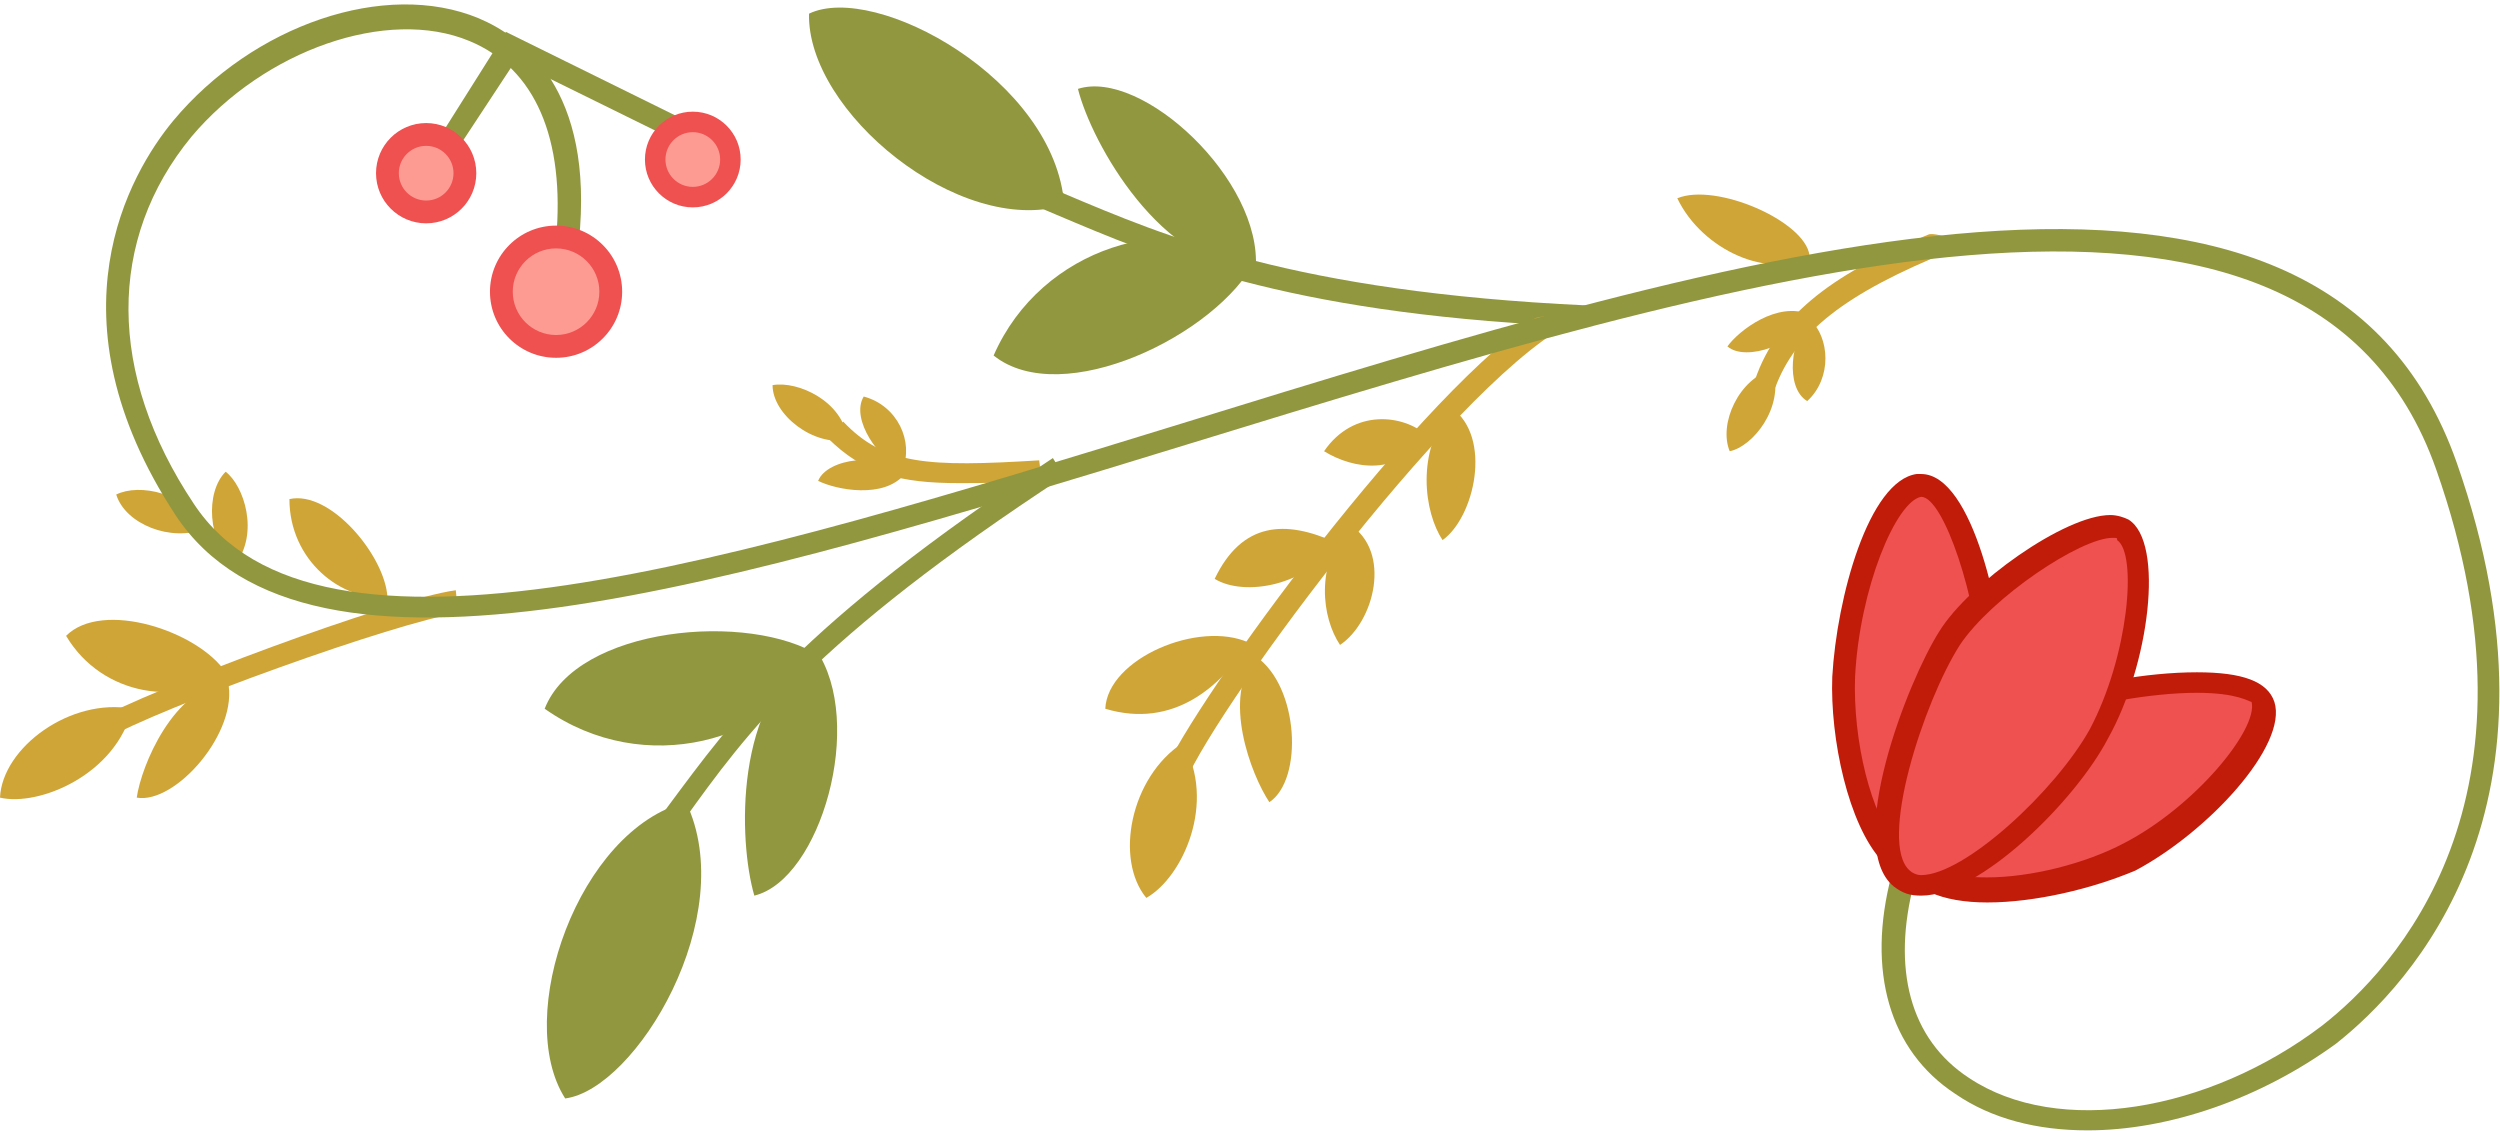
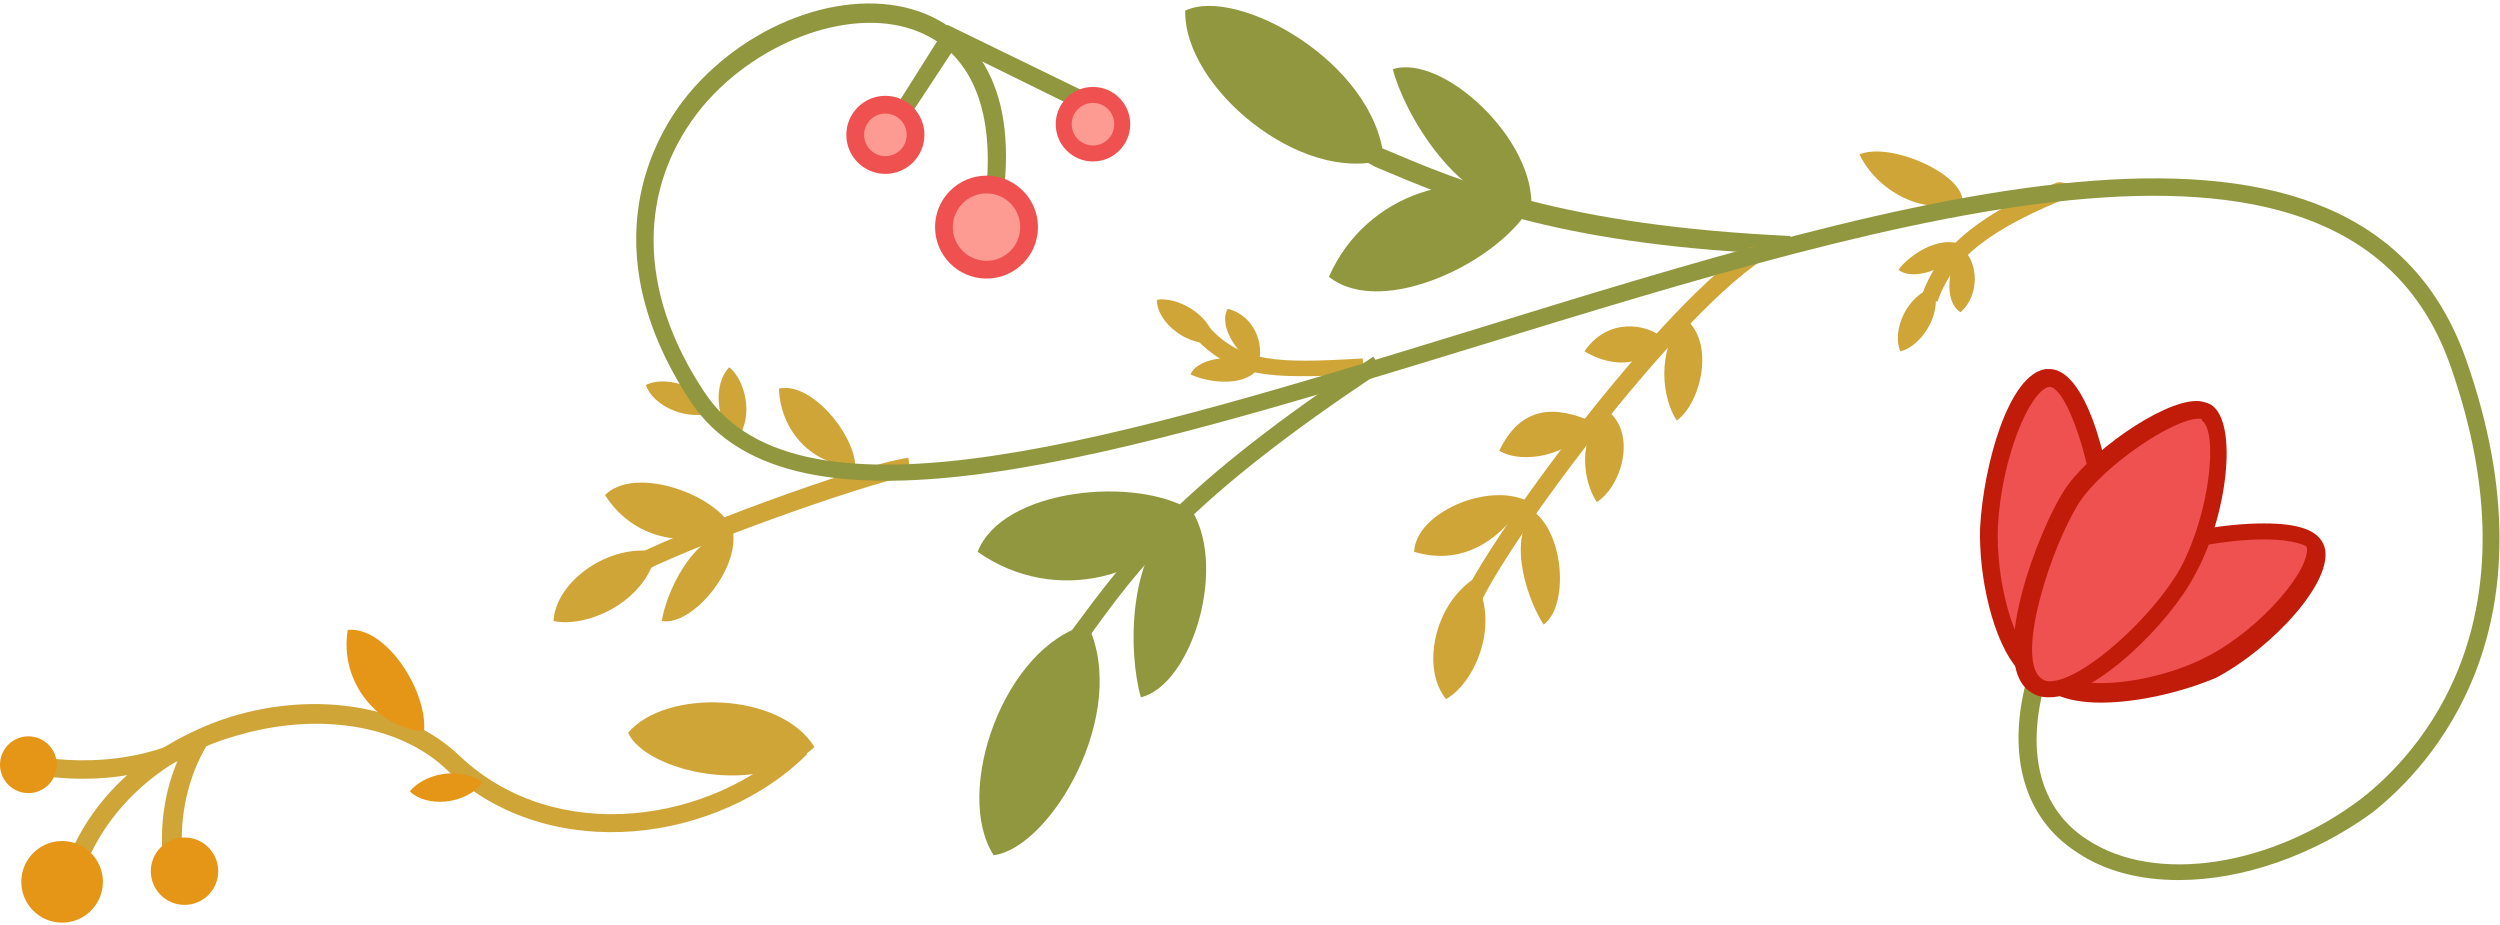
- <svg xmlns="http://www.w3.org/2000/svg" version="1.1" id="Layer_1" x="0px" y="0px" viewBox="0 0 109.7 49.6" enable-background="new 0 0 109.7 49.6" xml:space="preserve">
+ <svg xmlns="http://www.w3.org/2000/svg" version="1.1" id="Layer_1" x="0px" y="0px" viewBox="0 0 140.9 52.1" enable-background="new 0 0 140.9 52.1" xml:space="preserve">
  <g>
    <g>
-       <path fill="#91973F" d="M35.5,0.6c-0.1,4.3,6.6,9.8,11.2,8.4C46.3,3.5,38.4-0.8,35.5,0.6z" />
-       <path fill="#91973F" d="M55.1,11.4c-1.7,3.3-8.5,6.6-11.5,4.2C45.7,10.8,51.5,9.2,55.1,11.4z" />
-       <path fill="#91973F" d="M47.3,3.9c0.6,2.4,3.7,7.9,7.8,7.9C55.4,7.9,50.1,3,47.3,3.9z" />
-       <path fill="#91973F" d="M68.6,14.3c-12.3-0.6-17.8-3-22.3-4.9c-0.5-0.2-1.1-0.5-1.6-0.7l0.4-0.9c0.5,0.2,1.1,0.4,1.6,0.7    c4.5,1.9,10.1,4.3,22.9,4.9l0,0.6C69.6,13.9,68.9,14.3,68.6,14.3z" />
+       <path fill="#91973F" d="M66.8,0.6C66.7,4.9,73.3,10.4,78,9C77.5,3.5,69.7-0.8,66.8,0.6z" />
+       <path fill="#91973F" d="M86.4,11.4c-1.7,3.3-8.5,6.6-11.5,4.2C77,10.8,82.7,9.2,86.4,11.4z" />
+       <path fill="#91973F" d="M78.5,3.9c0.6,2.4,3.7,7.9,7.8,7.9C86.6,7.9,81.3,3,78.5,3.9z" />
+       <path fill="#91973F" d="M99.8,14.3c-12.3-0.6-17.8-3-22.3-4.9C77,9.1,76.5,8.9,76,8.7l0.4-0.9C76.9,8,77.4,8.2,78,8.4    c4.5,1.9,10.1,4.3,22.9,4.9l0,0.6C100.8,13.9,100.1,14.3,99.8,14.3z" />
    </g>
    <g>
      <g>
        <g>
-           <path fill="#91973F" d="M24.8,48.2c-2.3-3.6,0.6-11.8,5.3-13C32.5,40.2,27.9,47.8,24.8,48.2z" />
+           <path fill="#91973F" d="M56,48.2c-2.3-3.6,0.6-11.8,5.3-13C63.7,40.2,59.2,47.8,56,48.2z" />
        </g>
        <g>
-           <path fill="#91973F" d="M36,28.8c-3.1-2-10.7-1.3-12.1,2.3C28.3,34.2,34,32.5,36,28.8z" />
+           <path fill="#91973F" d="M67.2,28.8c-3.1-2-10.7-1.3-12.1,2.3C59.5,34.2,65.2,32.5,67.2,28.8z" />
        </g>
        <g>
-           <path fill="#91973F" d="M33.1,39.3c-0.7-2.4-0.9-8.6,2.7-10.8C38,31.7,36,38.6,33.1,39.3z" />
+           <path fill="#91973F" d="M64.3,39.3c-0.7-2.4-0.9-8.6,2.7-10.8C69.3,31.7,67.2,38.6,64.3,39.3z" />
        </g>
-         <path fill="#91973F" d="M29.3,37.1l-0.8-0.6c0.3-0.4,0.5-0.7,0.8-1.1c2.9-3.9,5.8-8,16.9-15.3l0.5,0.8     c-11,7.2-13.9,11.2-16.7,15.1C29.8,36.3,29.5,36.7,29.3,37.1z" />
+         <path fill="#91973F" d="M60.5,37.1l-0.8-0.6c0.3-0.4,0.5-0.7,0.8-1.1c2.9-3.9,5.8-8,16.9-15.3l0.5,0.8C67,28.1,64.1,32.1,61.3,36     C61,36.3,60.8,36.7,60.5,37.1z" />
      </g>
    </g>
-     <path fill="#CFA537" d="M0,35c0.1-2.2,3.1-4.4,5.8-3.9C5.1,34,1.7,35.4,0,35z" />
-     <path fill="#CFA537" d="M9.9,29.5c-1.2-1.8-5.4-3.2-7-1.6C4.5,30.6,8,31,9.9,29.5z" />
-     <path fill="#CFA537" d="M17,26.2c-0.1-1.8-2.5-4.7-4.3-4.3C12.7,24.6,15,26.4,17,26.2z" />
-     <path fill="#CFA537" d="M79.4,11.2c-0.2-1.5-4.1-3.2-5.8-2.5C74.7,11,77.7,12.3,79.4,11.2z" />
-     <path fill="#CFA537" d="M6,35c0.2-1.4,1.6-4.8,4-5.1C10.5,32.1,7.7,35.3,6,35z" />
-     <path fill="#CFA537" d="M4.5,32.5L4,31.7c2.7-1.5,13.1-5.4,16-5.8l0.1,1C17.4,27.3,7.1,31,4.5,32.5z" />
+     <path fill="#CFA537" d="M31.2,35c0.1-2.2,3.1-4.4,5.8-3.9C36.4,34,33,35.4,31.2,35z" />
+     <path fill="#CFA537" d="M41.1,29.5c-1.2-1.8-5.4-3.2-7-1.6C35.8,30.6,39.2,31,41.1,29.5z" />
+     <path fill="#CFA537" d="M48.2,26.2c-0.1-1.8-2.5-4.7-4.3-4.3C44,24.6,46.2,26.4,48.2,26.2z" />
+     <path fill="#CFA537" d="M110.6,11.2c-0.2-1.5-4.1-3.2-5.8-2.5C105.9,11,108.9,12.3,110.6,11.2z" />
+     <path fill="#CFA537" d="M37.3,35c0.2-1.4,1.6-4.8,4-5.1C41.7,32.1,39,35.3,37.3,35z" />
+     <path fill="#CFA537" d="M35.7,32.5l-0.5-0.9c2.7-1.5,13.1-5.4,16-5.8l0.1,1C48.6,27.3,38.3,31,35.7,32.5z" />
    <g>
      <g>
        <g>
-           <path fill="#CFA537" d="M50.3,39.4c-1.4-1.7-0.7-5.3,1.6-6.8C53.4,35.2,51.9,38.5,50.3,39.4z" />
+           <path fill="#CFA537" d="M81.5,39.4c-1.4-1.7-0.7-5.3,1.6-6.8C84.6,35.2,83.1,38.5,81.5,39.4z" />
        </g>
        <g>
-           <path fill="#CFA537" d="M54.8,28.2c-2.2-1-6.2,0.7-6.3,2.9C51.5,32,53.6,30.1,54.8,28.2z" />
+           <path fill="#CFA537" d="M86,28.2c-2.2-1-6.2,0.7-6.3,2.9C82.7,32,84.8,30.1,86,28.2z" />
        </g>
        <g>
-           <path fill="#CFA537" d="M58.6,23.8c-2.2-1-4.1-0.9-5.3,1.6C54.6,26.2,57.4,25.7,58.6,23.8z" />
+           <path fill="#CFA537" d="M89.8,23.8c-2.2-1-4.1-0.9-5.3,1.6C85.8,26.2,88.6,25.7,89.8,23.8z" />
        </g>
        <g>
-           <path fill="#CFA537" d="M62.6,19.1c-1-0.9-3.2-1.2-4.5,0.7C59.4,20.6,61.4,20.9,62.6,19.1z" />
+           <path fill="#CFA537" d="M93.8,19.1c-1-0.9-3.2-1.2-4.5,0.7C90.6,20.6,92.6,20.9,93.8,19.1z" />
        </g>
        <g>
-           <path fill="#CFA537" d="M55.7,35.2c-0.8-1.2-2.1-4.6-0.6-6.4C57,30.1,57.2,34.2,55.7,35.2z" />
+           <path fill="#CFA537" d="M87,35.2c-0.8-1.2-2.1-4.6-0.6-6.4C88.2,30.1,88.4,34.2,87,35.2z" />
        </g>
        <g>
-           <path fill="#CFA537" d="M58.8,28.3c-0.8-1.2-1.1-3.5,0.4-5.3C61.1,24.2,60.3,27.3,58.8,28.3z" />
+           <path fill="#CFA537" d="M90,28.3c-0.8-1.2-1.1-3.5,0.4-5.3C92.3,24.2,91.5,27.3,90,28.3z" />
        </g>
        <g>
-           <path fill="#CFA537" d="M63.3,23.7c-0.8-1.2-1.2-3.9,0.4-5.8C65.5,19.2,64.7,22.7,63.3,23.7z" />
+           <path fill="#CFA537" d="M94.5,23.7c-0.8-1.2-1.2-3.9,0.4-5.8C96.7,19.2,95.9,22.7,94.5,23.7z" />
        </g>
-         <path fill="#CFA537" d="M51.9,34.6l-1-0.3C51.8,31.6,61.6,18,67.3,14c0.3-0.2,1.2-0.1,1.2-0.1l0.2,0.4     C63.5,17.2,52.8,31.8,51.9,34.6z" />
+         <path fill="#CFA537" d="M83.2,34.6l-1-0.3C83,31.6,92.8,18,98.5,14c0.3-0.2,1.2-0.1,1.2-0.1l0.2,0.4C94.7,17.2,84,31.8,83.2,34.6     z" />
      </g>
    </g>
-     <path fill="#CFA537" d="M33.9,16.9c0,1.3,1.8,2.7,3.3,2.4C37,17.6,35,16.7,33.9,16.9z" />
-     <path fill="#CFA537" d="M9.9,20.7c-0.9,0.9-0.8,3.1,0.4,4.1C11.4,23.4,10.7,21.3,9.9,20.7z" />
-     <path fill="#CFA537" d="M5.1,21.7C5.5,23,7.5,23.8,9,23.2C8.2,21.6,6.1,21.2,5.1,21.7z" />
-     <path fill="#CFA537" d="M39.6,20.6c-1-0.4-2.3-2.2-1.7-3.2C39.4,17.8,40.1,19.4,39.6,20.6z" />
-     <path fill="#CFA537" d="M35.9,21.1c0.8,0.4,2.9,0.8,3.8-0.3C38.7,19.8,36.3,20.1,35.9,21.1z" />
-     <path fill="#CFA537" d="M42.1,21.2c-2.6,0-4.2-0.4-5.8-2l0.7-0.7c1.8,1.9,3.7,2,8.6,1.7l0.1,0.8C44.3,21.2,43.1,21.2,42.1,21.2z" />
+     <path fill="#CFA537" d="M65.2,16.9c0,1.3,1.8,2.7,3.3,2.4C68.2,17.6,66.2,16.7,65.2,16.9z" />
+     <path fill="#CFA537" d="M41.1,20.7c-0.9,0.9-0.8,3.1,0.4,4.1C42.6,23.4,41.9,21.3,41.1,20.7z" />
+     <path fill="#CFA537" d="M36.4,21.7c0.4,1.2,2.4,2.1,3.9,1.5C39.5,21.6,37.3,21.2,36.4,21.7z" />
+     <path fill="#CFA537" d="M70.9,20.6c-1-0.4-2.3-2.2-1.7-3.2C70.7,17.8,71.3,19.4,70.9,20.6z" />
+     <path fill="#CFA537" d="M67.1,21.1c0.8,0.4,2.9,0.8,3.8-0.3C70,19.8,67.5,20.1,67.1,21.1z" />
+     <path fill="#CFA537" d="M73.3,21.2c-2.6,0-4.2-0.4-5.8-2l0.7-0.7c1.8,1.9,3.7,2,8.6,1.7l0.1,0.8C75.5,21.2,74.3,21.2,73.3,21.2z" />
    <g>
-       <path fill="#CFA537" d="M75.9,19.8c-0.5-1.2,0.4-3.2,1.9-3.6C78.3,17.9,76.9,19.6,75.9,19.8z" />
-       <path fill="#CFA537" d="M79.4,14c-0.8,0.8-1.1,3-0.1,3.6C80.4,16.6,80.3,14.8,79.4,14z" />
-       <path fill="#CFA537" d="M75.8,15.2c0.5-0.7,2.2-2,3.6-1.4C78.9,15.1,76.6,15.9,75.8,15.2z" />
-       <path fill="#CFA537" d="M77.9,17L77,16.7c1-3,3.7-4.8,7.6-6.4c0.2-0.1,0.8,0.1,0.8,0.1l0.2,0.6C80.9,12.9,78.8,14.6,77.9,17z" />
+       <path fill="#CFA537" d="M107.1,19.8c-0.5-1.2,0.4-3.2,1.9-3.6C109.5,17.9,108.1,19.6,107.1,19.8z" />
+       <path fill="#CFA537" d="M110.6,14c-0.8,0.8-1.1,3-0.1,3.6C111.6,16.6,111.5,14.8,110.6,14z" />
+       <path fill="#CFA537" d="M107,15.2c0.5-0.7,2.2-2,3.6-1.4C110.1,15.1,107.8,15.9,107,15.2z" />
+       <path fill="#CFA537" d="M109.2,17l-0.9-0.3c1-3,3.7-4.8,7.6-6.4c0.2-0.1,0.8,0.1,0.8,0.1l0.2,0.6C112.1,12.9,110,14.6,109.2,17z" />
    </g>
-     <polygon fill="#91973F" points="20.1,6.5 19.3,6 22.2,1.4 29.7,5.1 29.3,6 22.6,2.7  " />
-     <path fill="#91973F" d="M91.6,49.6c-2.2,0-4.2-0.5-5.8-1.6c-2.9-1.9-3.9-5.4-2.8-9.6l1,0.3c-1,3.8-0.2,6.9,2.4,8.6   c3.9,2.6,10.5,1.5,15.5-2.3c3.2-2.5,10.1-9.9,5-24.4c-5.7-16.2-30.7-8.5-54.8-1.1c-19.9,6.1-38.6,11.9-44.4,3.1   c-5.7-8.7-2-15-0.1-17.3c3.5-4.2,9.3-6.2,13.4-4.5c1.9,0.8,5.1,3.1,4.4,9.8l-1-0.1c0.4-4.4-0.9-7.5-3.8-8.7   c-3.6-1.5-9,0.4-12.2,4.2c-3.7,4.5-3.7,10.4,0.1,16.1c5.4,8.2,23.8,2.5,43.3-3.5c24.6-7.6,50-15.4,56,1.7c5.3,15.1-2,22.9-5.3,25.5   C99.2,48.2,95.2,49.6,91.6,49.6z" />
+     <polygon fill="#91973F" points="51.3,6.5 50.5,6 53.4,1.4 61,5.1 60.5,6 53.8,2.7  " />
+     <path fill="#91973F" d="M122.8,49.6c-2.2,0-4.2-0.5-5.8-1.6c-2.9-1.9-3.9-5.4-2.8-9.6l1,0.3c-1,3.8-0.2,6.9,2.4,8.6   c3.9,2.6,10.5,1.5,15.5-2.3c3.2-2.5,10.1-9.9,5-24.4c-5.7-16.2-30.7-8.5-54.8-1.1c-19.9,6.1-38.6,11.9-44.4,3.1   c-5.7-8.7-2-15-0.1-17.3c3.5-4.2,9.3-6.2,13.4-4.5c1.9,0.8,5.1,3.1,4.4,9.8l-1-0.1c0.4-4.4-0.9-7.5-3.8-8.7   c-3.6-1.5-9,0.4-12.2,4.2c-3.7,4.5-3.7,10.4,0.1,16.1c5.4,8.2,23.8,2.5,43.3-3.5c24.6-7.6,50-15.4,56,1.7c5.3,15.1-2,22.9-5.3,25.5   C130.4,48.2,126.4,49.6,122.8,49.6z" />
    <g>
      <g>
-         <path fill="#EF5050" d="M99.3,30.8c-0.4-1.5-6.7-0.9-9.3,0.3c-2.6,1.2-6.7,4.4-6,6.6c0.7,2.2,6.3,1.5,9.5-0.1     S99.7,32.3,99.3,30.8z" />
-         <path fill="#C11B0A" d="M87.2,39.6C87.2,39.6,87.2,39.6,87.2,39.6c-2,0-3.4-0.6-3.7-1.7c-0.8-2.6,3.6-6,6.3-7.2     c1.6-0.7,4.4-1.2,6.6-1.2c2,0,3.1,0.4,3.4,1.3c0.6,1.9-2.9,5.7-6.1,7.4C91.8,39,89.3,39.6,87.2,39.6z M96.4,30.4     c-2,0-4.8,0.5-6.2,1.1c-2.6,1.2-6.3,4.3-5.8,6c0.2,0.7,1.2,1,2.8,1h0c1.9,0,4.3-0.6,6-1.5c3.1-1.6,5.9-5,5.6-6.2     C98.7,30.8,98.2,30.4,96.4,30.4z" />
+         <path fill="#EF5050" d="M130.5,30.8c-0.4-1.5-6.7-0.9-9.3,0.3c-2.6,1.2-6.7,4.4-6,6.6c0.7,2.2,6.3,1.5,9.5-0.1     S130.9,32.3,130.5,30.8z" />
+         <path fill="#C11B0A" d="M118.4,39.6C118.4,39.6,118.4,39.6,118.4,39.6c-2,0-3.4-0.6-3.7-1.7c-0.8-2.6,3.6-6,6.3-7.2     c1.6-0.7,4.4-1.2,6.6-1.2c2,0,3.1,0.4,3.4,1.3c0.6,1.9-2.9,5.7-6.1,7.4C123,39,120.5,39.6,118.4,39.6z M127.6,30.4     c-2,0-4.8,0.5-6.2,1.1c-2.6,1.2-6.3,4.3-5.8,6c0.2,0.7,1.2,1,2.8,1h0c1.9,0,4.3-0.6,6-1.5c3.1-1.6,5.9-5,5.6-6.2     C130,30.8,129.4,30.4,127.6,30.4z" />
      </g>
      <g>
-         <path fill="#EF5050" d="M84.2,21.3c1.6-0.2,3.1,5.4,3.2,8.2c0.1,2.8-0.6,8.3-2.9,8.6c-2.3,0.3-3.8-4.8-3.6-8.4     S82.5,21.5,84.2,21.3z" />
-         <path fill="#C11B0A" d="M84.3,38.6c-0.6,0-1.2-0.3-1.7-0.8c-1.5-1.6-2.3-5.4-2.2-8.1c0.2-3.5,1.6-8.6,3.7-8.9l0.2,0     c2.3,0,3.6,6.4,3.6,8.7c0,2.4-0.5,8.7-3.3,9.1C84.5,38.6,84.4,38.6,84.3,38.6z M84.3,21.8c-1.1,0.2-2.7,4-2.9,7.9     c-0.1,2.8,0.7,6.1,1.9,7.4c0.4,0.4,0.7,0.5,1.1,0.5c1.7-0.2,2.5-4.9,2.5-8.1C86.8,26.4,85.3,21.8,84.3,21.8z" />
+         <path fill="#EF5050" d="M115.4,21.3c1.6-0.2,3.1,5.4,3.2,8.2c0.1,2.8-0.6,8.3-2.9,8.6c-2.3,0.3-3.8-4.8-3.6-8.4     C112.3,26.1,113.8,21.5,115.4,21.3z" />
+         <path fill="#C11B0A" d="M115.5,38.6c-0.6,0-1.2-0.3-1.7-0.8c-1.5-1.6-2.3-5.4-2.2-8.1c0.2-3.5,1.6-8.6,3.7-8.9l0.2,0     c2.3,0,3.6,6.4,3.6,8.7c0,2.4-0.5,8.7-3.3,9.1C115.7,38.6,115.6,38.6,115.5,38.6z M115.5,21.8c-1.1,0.2-2.7,4-2.9,7.9     c-0.1,2.8,0.7,6.1,1.9,7.4c0.4,0.4,0.7,0.5,1.1,0.5c1.7-0.2,2.5-4.9,2.5-8.1C118,26.4,116.5,21.8,115.5,21.8z" />
      </g>
      <g>
-         <path fill="#EF5050" d="M93.2,23.2c-1.2-0.8-6.1,2.4-7.6,4.8s-3.9,9.1-2.1,10.5c1.8,1.5,7-3.2,8.7-6.4C93.9,29,94.5,24,93.2,23.2     z" />
-         <path fill="#C11B0A" d="M84.3,39.3L84.3,39.3c-0.5,0-0.8-0.1-1.2-0.4c-2.2-1.8,0.6-9,2-11.2c1.3-2.1,5.5-5.1,7.5-5.1     c0.3,0,0.6,0.1,0.8,0.2c1.6,1,0.9,6.4-0.9,9.6C91.1,35.1,86.9,39.3,84.3,39.3z M92.7,23.6c-1.4,0-5.3,2.6-6.7,4.7     c-1.6,2.5-3.6,8.7-2.2,9.9c0.1,0.1,0.3,0.2,0.5,0.2c1.9,0,5.9-3.7,7.4-6.4c1.7-3.2,2.1-7.7,1.2-8.3     C92.9,23.6,92.9,23.6,92.7,23.6z" />
+         <path fill="#EF5050" d="M124.4,23.2c-1.2-0.8-6.1,2.4-7.6,4.8s-3.9,9.1-2.1,10.5c1.8,1.5,7-3.2,8.7-6.4     C125.1,29,125.7,24,124.4,23.2z" />
+         <path fill="#C11B0A" d="M115.5,39.3L115.5,39.3c-0.5,0-0.8-0.1-1.2-0.4c-2.2-1.8,0.6-9,2-11.2c1.3-2.1,5.5-5.1,7.5-5.1     c0.3,0,0.6,0.1,0.8,0.2c1.6,1,0.9,6.4-0.9,9.6C122.3,35.1,118.1,39.3,115.5,39.3z M123.9,23.6c-1.4,0-5.3,2.6-6.7,4.7     c-1.6,2.5-3.6,8.7-2.2,9.9c0.1,0.1,0.3,0.2,0.5,0.2c1.9,0,5.9-3.7,7.4-6.4c1.7-3.2,2.1-7.7,1.2-8.3     C124.1,23.6,124.1,23.6,123.9,23.6z" />
      </g>
    </g>
-     <circle fill="#EF5050" cx="30.4" cy="7" r="2.1" />
-     <circle fill="#FD9B92" cx="30.4" cy="7" r="1.2" />
-     <circle fill="#EF5050" cx="18.7" cy="7.6" r="2.2" />
-     <circle fill="#FD9B92" cx="18.7" cy="7.6" r="1.2" />
-     <circle fill="#EF5050" cx="24.4" cy="12.8" r="2.9" />
-     <circle fill="#FD9B92" cx="24.4" cy="12.8" r="1.9" />
+     <circle fill="#EF5050" cx="61.6" cy="7" r="2.1" />
+     <circle fill="#FD9B92" cx="61.6" cy="7" r="1.2" />
+     <circle fill="#EF5050" cx="49.9" cy="7.6" r="2.2" />
+     <circle fill="#FD9B92" cx="49.9" cy="7.6" r="1.2" />
+     <circle fill="#EF5050" cx="55.6" cy="12.8" r="2.9" />
+     <circle fill="#FD9B92" cx="55.6" cy="12.8" r="1.9" />
+   </g>
+   <g>
+     <path fill="#CFA537" d="M4.3,50.4l-1-0.2c1-4.6,4.7-8.2,9.7-9.8c4.9-1.5,10-0.6,12.9,2.2c5.5,5.2,14.3,3.7,18.9-0.8l0.7,0.7   c-4.9,4.9-14.4,6.4-20.3,0.9c-2.7-2.6-7.4-3.3-12-1.9C8.7,42.8,5.3,46.2,4.3,50.4z" />
+     <path fill="#CFA537" d="M9.3,49.3c0-0.1-0.7-3.1,0.7-6.4c-4.5,1.8-8.7,0.6-8.9,0.6l0.3-1c0,0,5,1.3,9.5-1.1l1.5-0.8l-0.8,1.5   c-2,3.5-1.2,7-1.2,7L9.3,49.3z" />
+     <path fill="#CFA537" d="M35.4,41.3c2.1-2.5,8.6-2.3,10.5,0.8C42.9,45,36.4,43.5,35.4,41.3z" />
+     <path fill="#E59617" d="M23.9,41.2c0.2-2.2-2.1-5.9-4.3-5.7C19.1,38.5,21.4,41.1,23.9,41.2z" />
+     <path fill="#E59617" d="M23.1,44.6c0.9,0.9,3.1,0.8,4.1-0.5C25.8,43.1,23.8,43.7,23.1,44.6z" />
+     <circle fill="#E59617" cx="3.5" cy="49.7" r="2.3" />
+     <circle fill="#E59617" cx="10.4" cy="49.1" r="1.9" />
+     <circle fill="#E59617" cx="1.6" cy="43.1" r="1.6" />
  </g>
</svg>
